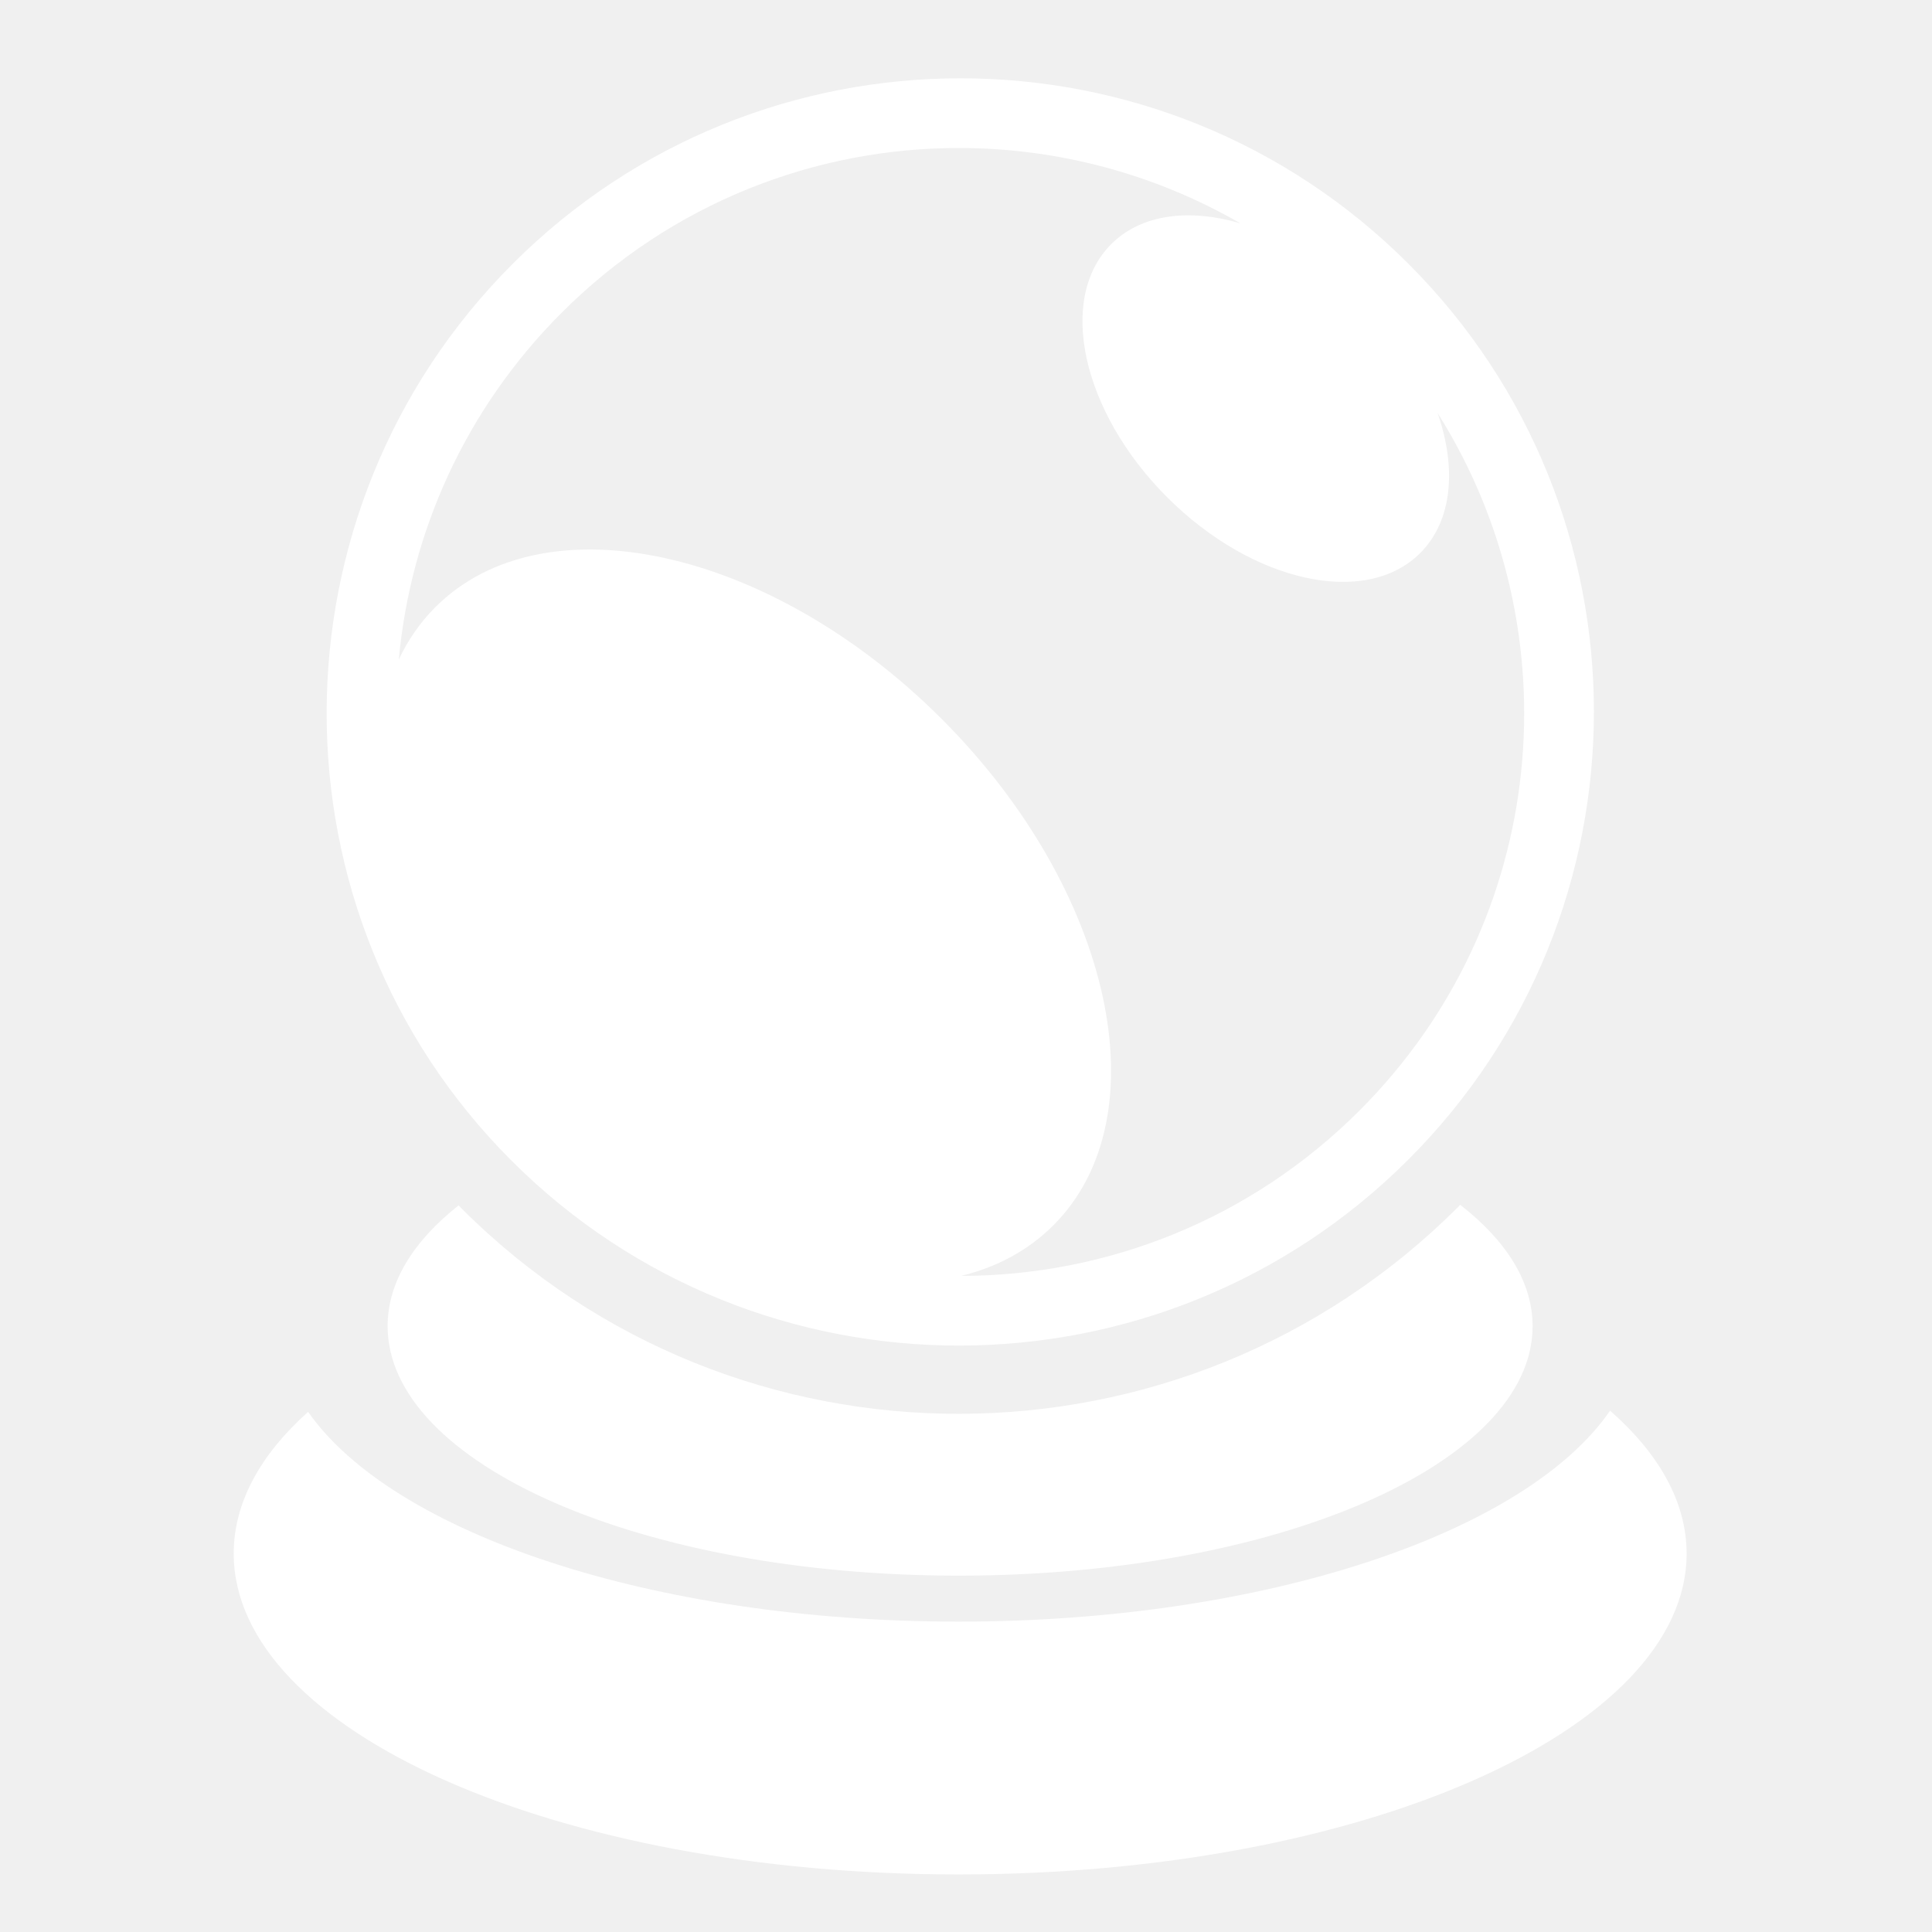
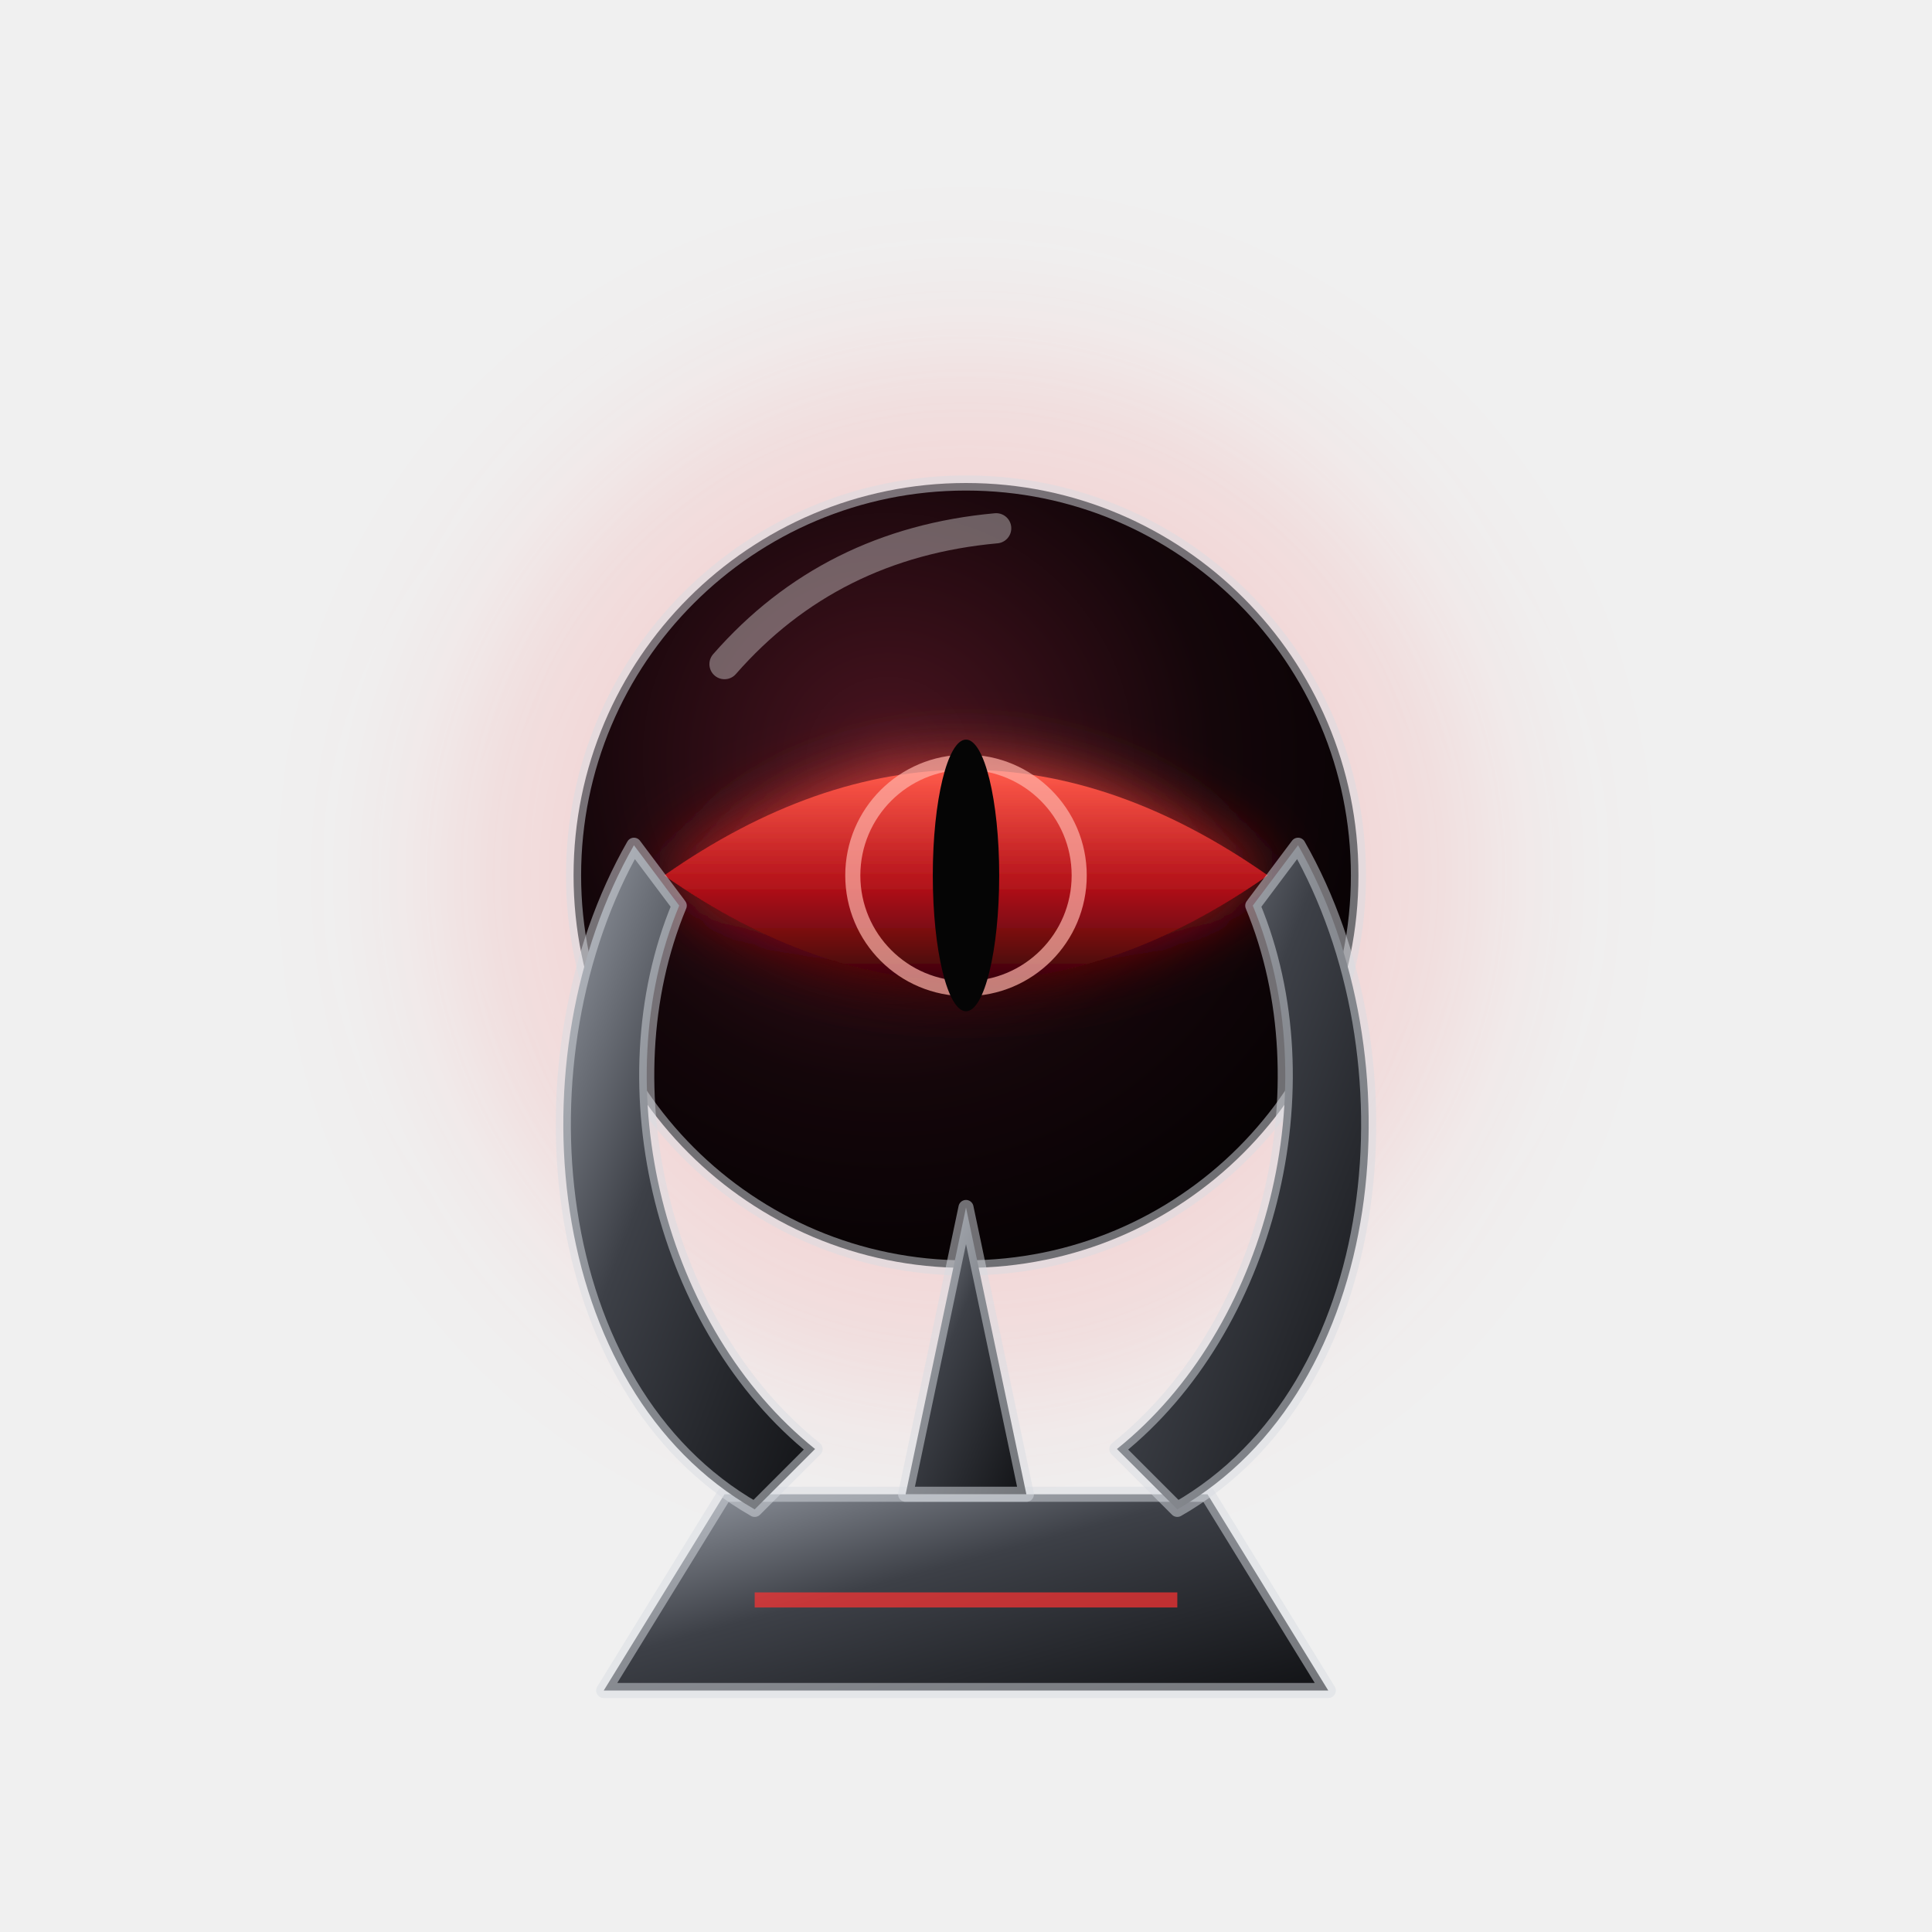
- <svg xmlns="http://www.w3.org/2000/svg" viewBox="0 0 512 512">
-   <path fill="#fff" d="M254.563 20.75c-42.96 0-85.918 16.387-118.688 49.156-65.54 65.54-65.852 172.15-.313 237.688 65.54 65.54 172.15 65.226 237.688-.313 65.54-65.538 65.54-171.835 0-237.374-32.77-32.77-75.728-49.156-118.688-49.156zm-.157 18.47c25.68.053 51.363 6.724 74.313 19.968-13.573-3.984-26.266-2.455-34.22 5.5-14.437 14.437-7.796 44.485 14.813 67.093 22.608 22.61 52.625 29.22 67.062 14.782 8.523-8.522 9.706-22.468 4.594-37.125 36.352 57.684 29.586 134.6-20.69 184.875-29.158 29.16-67.353 43.773-105.56 43.813 9.436-2.3 17.762-6.732 24.436-13.406 28.885-28.886 15.64-88.954-29.594-134.19-45.234-45.233-105.302-58.51-134.187-29.624-4.052 4.052-7.266 8.723-9.688 13.875 3.092-33.537 17.473-66.222 43.157-91.905 29.198-29.2 67.384-43.737 105.562-43.656zM386.97 319.28c-.205.206-.39.422-.595.626-72.78 72.78-191.252 73.155-264.03.375-.278-.275-.54-.565-.814-.842-11.987 9.483-18.81 20.384-18.81 32 0 36.523 67.315 66.125 151.343 66.125 84.027 0 152.093-29.6 152.093-66.125 0-11.68-6.97-22.637-19.187-32.157zm39.717 54.564c-22.225 32.29-91.192 55.906-172.625 55.906-81.172 0-149.954-23.46-172.406-55.594-12.638 11.3-19.72 24.052-19.72 37.563.002 46.928 85.546 85.03 192.064 85.03 106.518 0 192.97-38.1 192.97-85.03 0-13.637-7.313-26.498-20.283-37.876z" />
+ <svg xmlns="http://www.w3.org/2000/svg" viewBox="0 0 128 128">
+   <defs>
+     <linearGradient id="steel" x1="0" y1="0" x2="1" y2="1">
+       <stop offset="0" stop-color="#9a9fa8" />
+       <stop offset=".42" stop-color="#3d4047" />
+       <stop offset="1" stop-color="#111215" />
+     </linearGradient>
+     <linearGradient id="iron" x1="0" y1="0" x2="0" y2="1">
+       <stop offset="0" stop-color="#5c6068" />
+       <stop offset="1" stop-color="#17181b" />
+     </linearGradient>
+     <linearGradient id="obsidian" x1="0" y1="0" x2="1" y2="0">
+       <stop offset="0" stop-color="#34363d" />
+       <stop offset=".5" stop-color="#0d0e10" />
+       <stop offset="1" stop-color="#1e2024" />
+     </linearGradient>
+     <linearGradient id="rust" x1="0" y1="0" x2="1" y2="1">
+       <stop offset="0" stop-color="#7d8083" />
+       <stop offset=".5" stop-color="#3a3b3c" />
+       <stop offset="1" stop-color="#141515" />
+     </linearGradient>
+     <linearGradient id="blood" x1="0" y1="0" x2="0" y2="1">
+       <stop offset="0" stop-color="#ff5a4a" />
+       <stop offset=".55" stop-color="#b3121a" />
+       <stop offset="1" stop-color="#3a0407" />
+     </linearGradient>
+     <linearGradient id="venom" x1="0" y1="0" x2="0" y2="1">
+       <stop offset="0" stop-color="#e2ff8a" />
+       <stop offset=".45" stop-color="#78e03f" />
+       <stop offset="1" stop-color="#1f6a1b" />
+     </linearGradient>
+     <radialGradient id="ember">
+       <stop offset="0" stop-color="#fff2c4" />
+       <stop offset=".35" stop-color="#ffa040" />
+       <stop offset=".7" stop-color="#ff3333" stop-opacity=".55" />
+       <stop offset="1" stop-color="#ff3333" stop-opacity="0" />
+     </radialGradient>
+     <radialGradient id="void" cx=".4" cy=".35" r=".7">
+       <stop offset="0" stop-color="#4a1420" />
+       <stop offset=".6" stop-color="#14060a" />
+       <stop offset="1" stop-color="#050203" />
+     </radialGradient>
+     <filter id="glow" x="-60%" y="-60%" width="220%" height="220%">
+       <feGaussianBlur stdDeviation="2.2" result="b" />
+       <feMerge>
+         <feMergeNode in="b" />
+         <feMergeNode in="SourceGraphic" />
+       </feMerge>
+     </filter>
+     <filter id="haze" x="-60%" y="-60%" width="220%" height="220%">
+       <feGaussianBlur stdDeviation="6" />
+     </filter>
+   </defs>
+   <circle cx="64" cy="58" r="34" fill="#ff3333" opacity=".14" filter="url(#haze)" />
+   <circle cx="64" cy="58" r="26" fill="url(#void)" stroke="#d9dce2" stroke-opacity=".5" stroke-width="1" stroke-linejoin="round" />
+   <path d="M44 58 Q64 44 84 58 Q64 72 44 58 Z" fill="url(#blood)" filter="url(#glow)" />
+   <circle cx="64" cy="58" r="7.5" fill="none" stroke="#ffb3a8" stroke-width="1" stroke-opacity=".7" />
+   <ellipse cx="64" cy="58" rx="2.2" ry="9" fill="#050505" />
+   <path d="M48 44 Q55 36 66 35" fill="none" stroke="#fff" stroke-opacity=".35" stroke-width="2" stroke-linecap="round" />
+   <path d="M40 112 H88 L80 99 H48 Z" fill="url(#steel)" stroke="#d9dce2" stroke-opacity=".5" stroke-width="1" stroke-linejoin="round" />
+   <path d="M50 100 C36 92 34 70 42 56 L45 60 C40 72 44 88 54 96 Z" fill="url(#steel)" stroke="#d9dce2" stroke-opacity=".5" stroke-width="1" stroke-linejoin="round" />
+   <path d="M78 100 C92 92 94 70 86 56 L83 60 C88 72 84 88 74 96 Z" fill="url(#steel)" stroke="#d9dce2" stroke-opacity=".5" stroke-width="1" stroke-linejoin="round" />
+   <path d="M60 99 L64 80 L68 99 Z" fill="url(#steel)" stroke="#d9dce2" stroke-opacity=".5" stroke-width="1" stroke-linejoin="round" />
+   <path d="M50 106 H78" stroke="#ff3333" stroke-width="1" stroke-opacity=".7" />
</svg>
